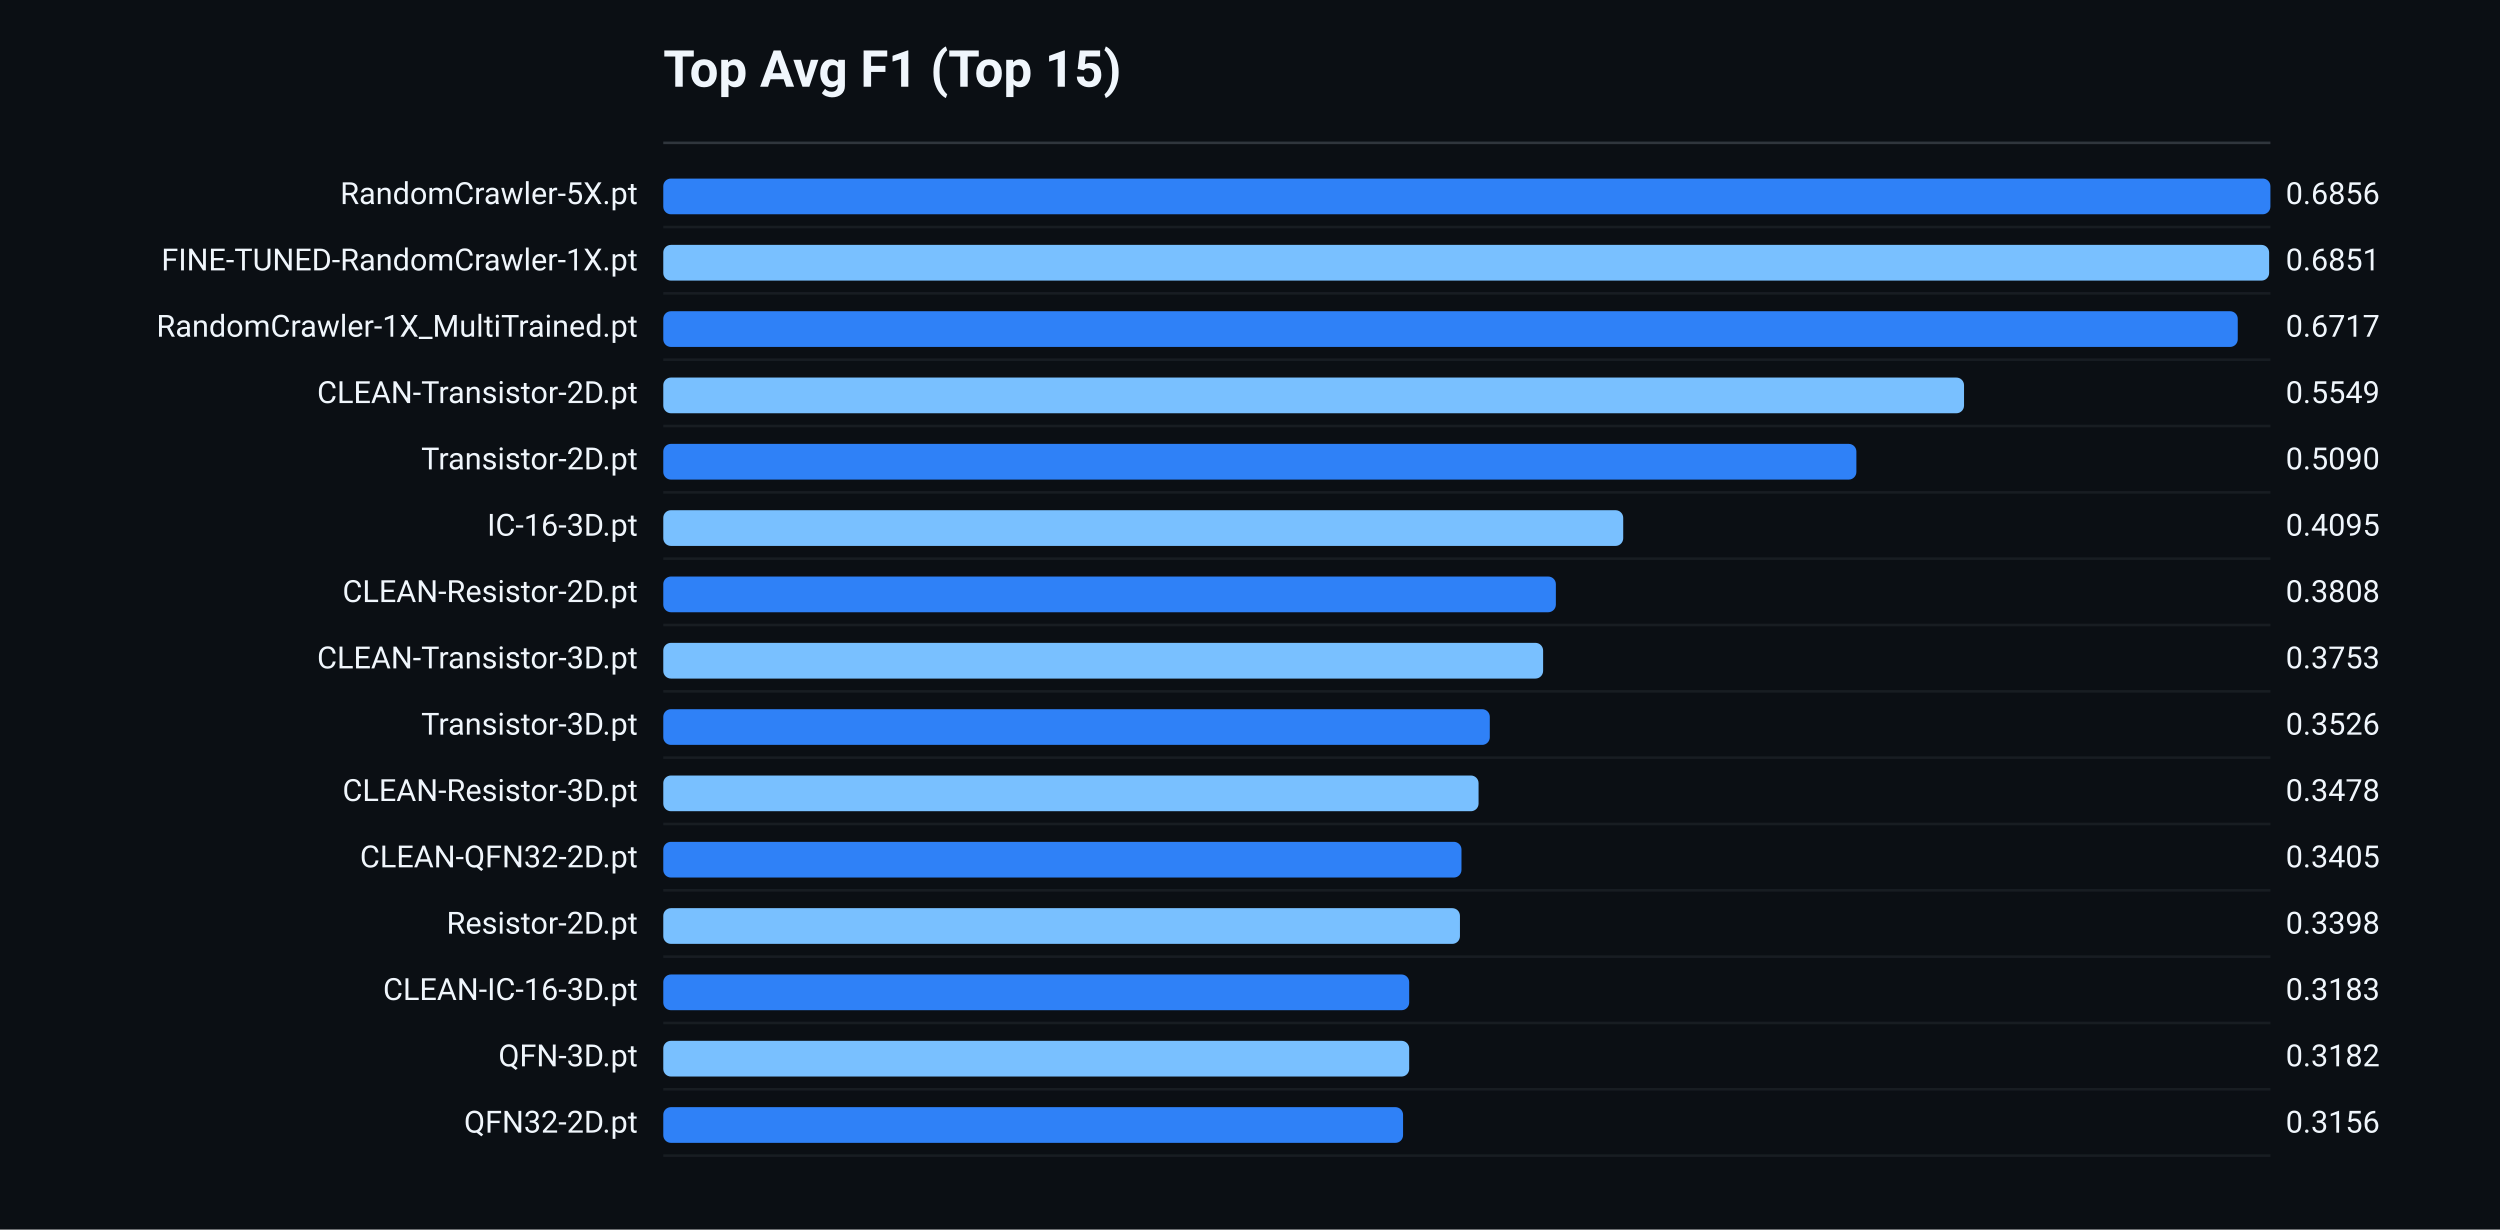
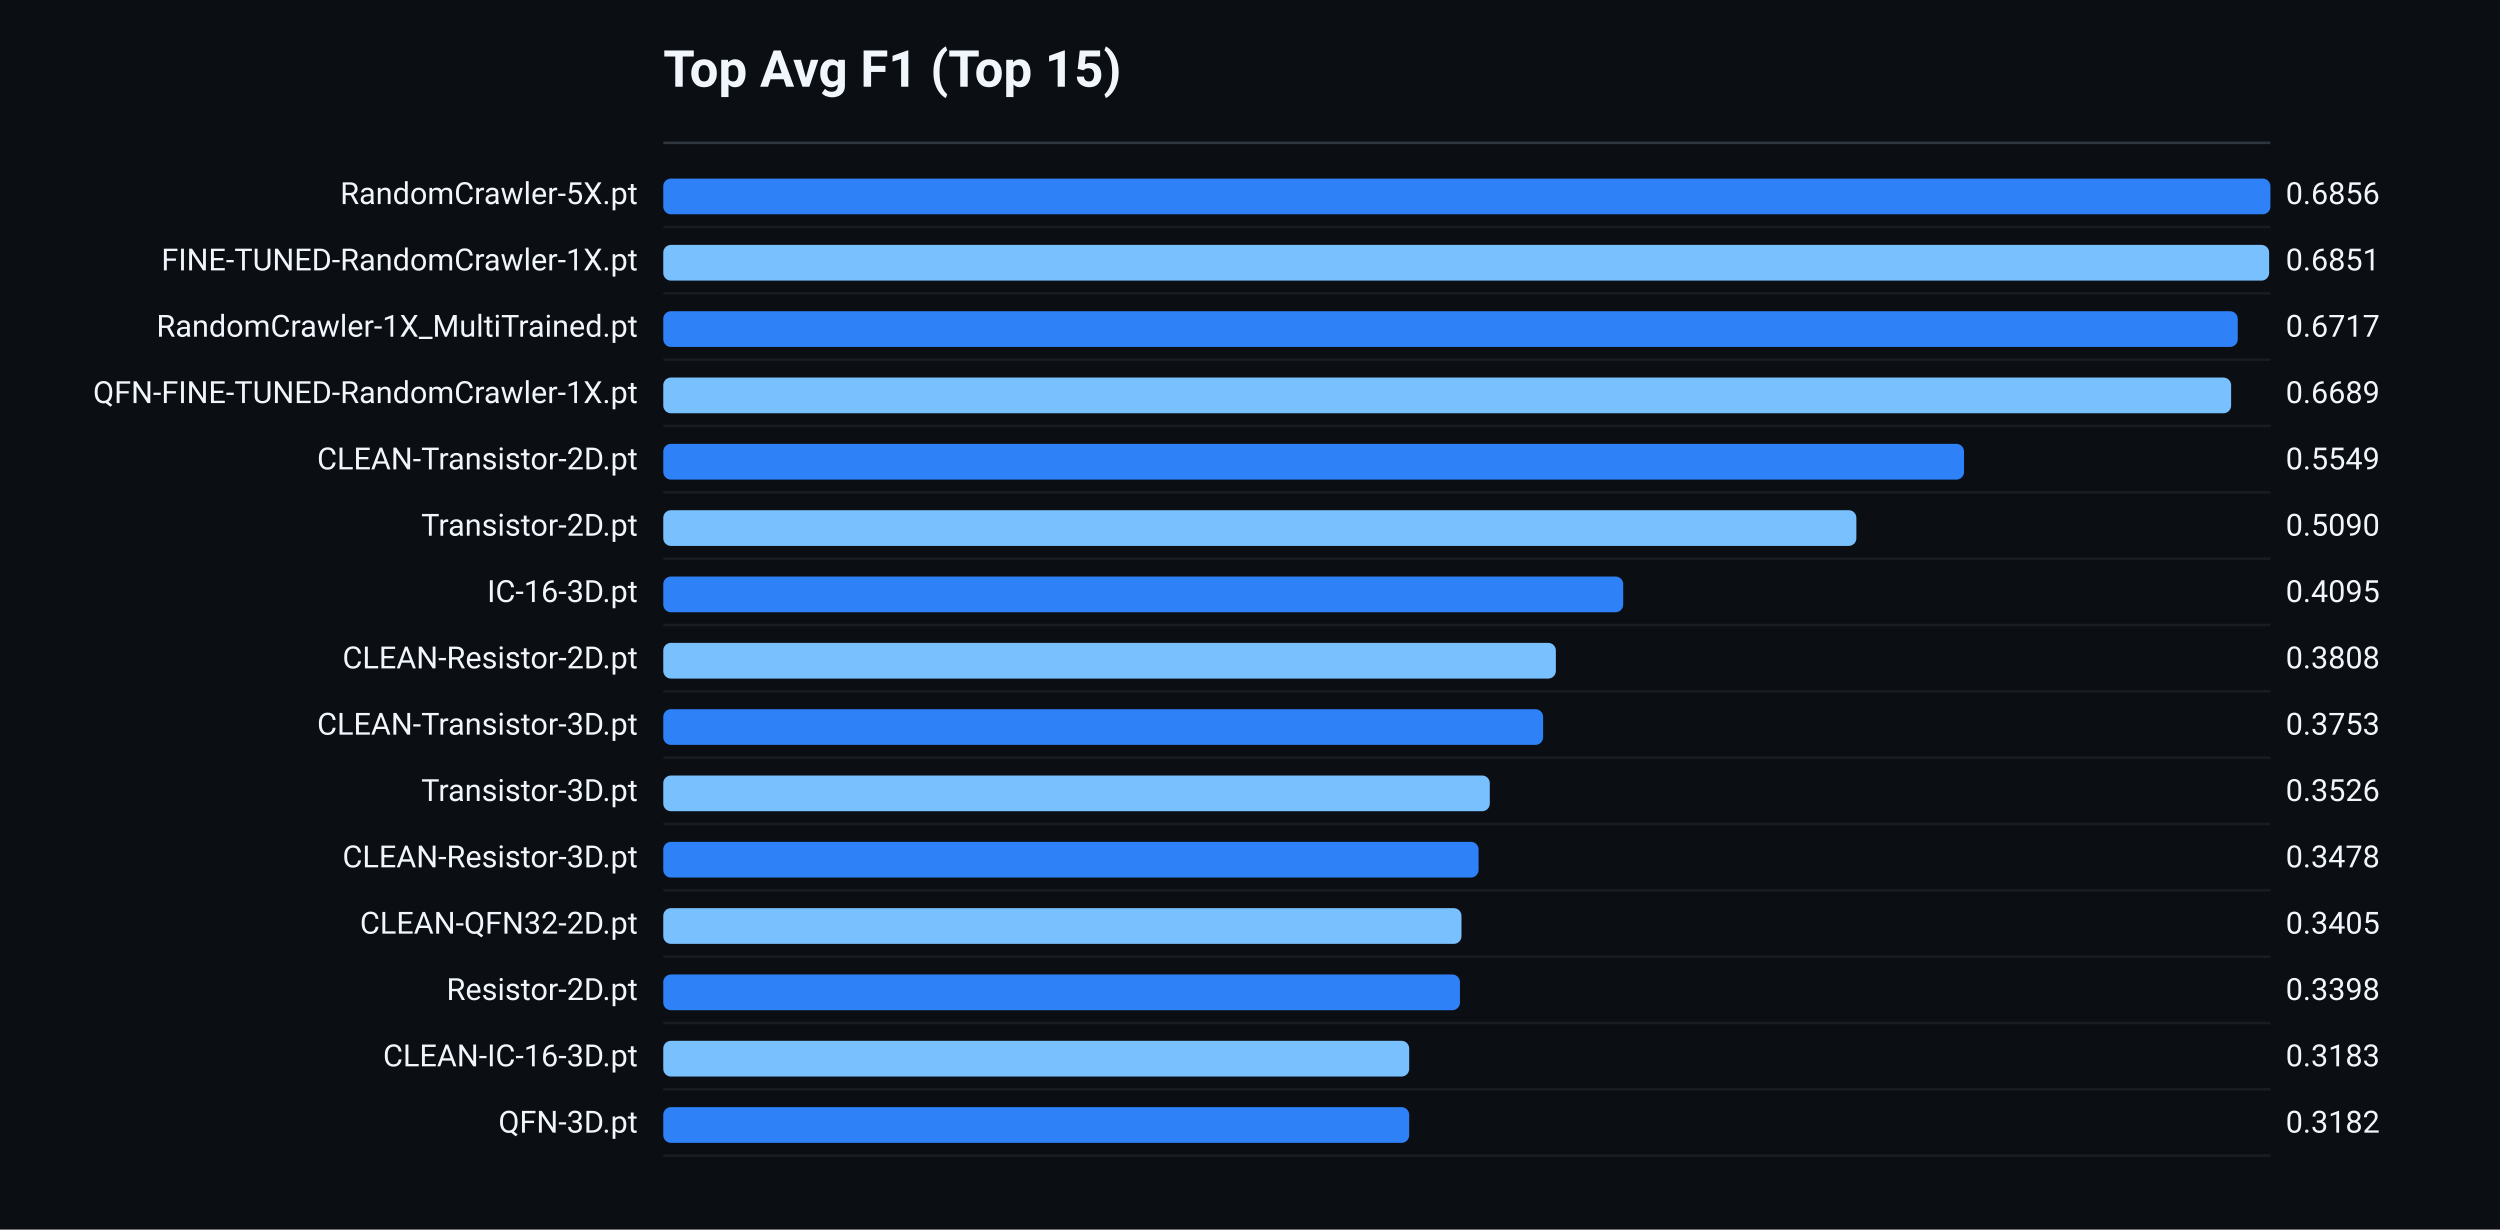
<svg xmlns="http://www.w3.org/2000/svg" width="980" height="482" viewBox="0 0 980 482">
  <rect x="0" y="0" width="980" height="482" fill="#0b0f14" />
  <text x="260" y="34" font-family="ui-sans-serif, system-ui, -apple-system, Segoe UI, Roboto, Arial" font-size="20" font-weight="700" fill="#f0f6fc">Top Avg F1 (Top 15)</text>
  <line x1="260" y1="56" x2="890" y2="56" stroke="#30363d" stroke-width="1" />
  <line x1="260" y1="89" x2="890" y2="89" stroke="#30363d" stroke-width="1" opacity="0.35" />
  <text x="250" y="80" text-anchor="end" font-family="ui-sans-serif, system-ui, -apple-system, Segoe UI, Roboto, Arial" font-size="12" fill="#f0f6fc">RandomCrawler-5X.pt</text>
  <rect x="260" y="70.0" width="630.0" height="14" rx="3" fill="#2f81f7" />
  <text x="896" y="80" text-anchor="start" font-family="ui-sans-serif, system-ui, -apple-system, Segoe UI, Roboto, Arial" font-size="12" fill="#f0f6fc">0.6856</text>
  <line x1="260" y1="115" x2="890" y2="115" stroke="#30363d" stroke-width="1" opacity="0.35" />
  <text x="250" y="106" text-anchor="end" font-family="ui-sans-serif, system-ui, -apple-system, Segoe UI, Roboto, Arial" font-size="12" fill="#f0f6fc">FINE-TUNED-RandomCrawler-1X.pt</text>
  <rect x="260" y="96.0" width="629.5" height="14" rx="3" fill="#79c0ff" />
  <text x="896" y="106" text-anchor="start" font-family="ui-sans-serif, system-ui, -apple-system, Segoe UI, Roboto, Arial" font-size="12" fill="#f0f6fc">0.6851</text>
  <line x1="260" y1="141" x2="890" y2="141" stroke="#30363d" stroke-width="1" opacity="0.35" />
  <text x="250" y="132" text-anchor="end" font-family="ui-sans-serif, system-ui, -apple-system, Segoe UI, Roboto, Arial" font-size="12" fill="#f0f6fc">RandomCrawler-1X_MultiTrained.pt</text>
  <rect x="260" y="122.0" width="617.2" height="14" rx="3" fill="#2f81f7" />
  <text x="896" y="132" text-anchor="start" font-family="ui-sans-serif, system-ui, -apple-system, Segoe UI, Roboto, Arial" font-size="12" fill="#f0f6fc">0.6717</text>
  <line x1="260" y1="167" x2="890" y2="167" stroke="#30363d" stroke-width="1" opacity="0.35" />
-   <text x="250" y="158" text-anchor="end" font-family="ui-sans-serif, system-ui, -apple-system, Segoe UI, Roboto, Arial" font-size="12" fill="#f0f6fc">CLEAN-Transistor-2D.pt</text>
-   <rect x="260" y="148.0" width="509.9" height="14" rx="3" fill="#79c0ff" />
-   <text x="896" y="158" text-anchor="start" font-family="ui-sans-serif, system-ui, -apple-system, Segoe UI, Roboto, Arial" font-size="12" fill="#f0f6fc">0.5549</text>
+   <text x="250" y="158" text-anchor="end" font-family="ui-sans-serif, system-ui, -apple-system, Segoe UI, Roboto, Arial" font-size="12" fill="#f0f6fc">QFN-FINE-TUNED-RandomCrawler-1X.pt</text>
+   <rect x="260" y="148.0" width="614.6" height="14" rx="3" fill="#79c0ff" />
+   <text x="896" y="158" text-anchor="start" font-family="ui-sans-serif, system-ui, -apple-system, Segoe UI, Roboto, Arial" font-size="12" fill="#f0f6fc">0.6689</text>
  <line x1="260" y1="193" x2="890" y2="193" stroke="#30363d" stroke-width="1" opacity="0.35" />
-   <text x="250" y="184" text-anchor="end" font-family="ui-sans-serif, system-ui, -apple-system, Segoe UI, Roboto, Arial" font-size="12" fill="#f0f6fc">Transistor-2D.pt</text>
-   <rect x="260" y="174.0" width="467.7" height="14" rx="3" fill="#2f81f7" />
-   <text x="896" y="184" text-anchor="start" font-family="ui-sans-serif, system-ui, -apple-system, Segoe UI, Roboto, Arial" font-size="12" fill="#f0f6fc">0.5090</text>
+   <text x="250" y="184" text-anchor="end" font-family="ui-sans-serif, system-ui, -apple-system, Segoe UI, Roboto, Arial" font-size="12" fill="#f0f6fc">CLEAN-Transistor-2D.pt</text>
+   <rect x="260" y="174.0" width="509.9" height="14" rx="3" fill="#2f81f7" />
+   <text x="896" y="184" text-anchor="start" font-family="ui-sans-serif, system-ui, -apple-system, Segoe UI, Roboto, Arial" font-size="12" fill="#f0f6fc">0.5549</text>
  <line x1="260" y1="219" x2="890" y2="219" stroke="#30363d" stroke-width="1" opacity="0.35" />
-   <text x="250" y="210" text-anchor="end" font-family="ui-sans-serif, system-ui, -apple-system, Segoe UI, Roboto, Arial" font-size="12" fill="#f0f6fc">IC-16-3D.pt</text>
-   <rect x="260" y="200.0" width="376.3" height="14" rx="3" fill="#79c0ff" />
-   <text x="896" y="210" text-anchor="start" font-family="ui-sans-serif, system-ui, -apple-system, Segoe UI, Roboto, Arial" font-size="12" fill="#f0f6fc">0.4095</text>
+   <text x="250" y="210" text-anchor="end" font-family="ui-sans-serif, system-ui, -apple-system, Segoe UI, Roboto, Arial" font-size="12" fill="#f0f6fc">Transistor-2D.pt</text>
+   <rect x="260" y="200.0" width="467.7" height="14" rx="3" fill="#79c0ff" />
+   <text x="896" y="210" text-anchor="start" font-family="ui-sans-serif, system-ui, -apple-system, Segoe UI, Roboto, Arial" font-size="12" fill="#f0f6fc">0.5090</text>
  <line x1="260" y1="245" x2="890" y2="245" stroke="#30363d" stroke-width="1" opacity="0.35" />
-   <text x="250" y="236" text-anchor="end" font-family="ui-sans-serif, system-ui, -apple-system, Segoe UI, Roboto, Arial" font-size="12" fill="#f0f6fc">CLEAN-Resistor-2D.pt</text>
-   <rect x="260" y="226.0" width="349.9" height="14" rx="3" fill="#2f81f7" />
-   <text x="896" y="236" text-anchor="start" font-family="ui-sans-serif, system-ui, -apple-system, Segoe UI, Roboto, Arial" font-size="12" fill="#f0f6fc">0.3808</text>
+   <text x="250" y="236" text-anchor="end" font-family="ui-sans-serif, system-ui, -apple-system, Segoe UI, Roboto, Arial" font-size="12" fill="#f0f6fc">IC-16-3D.pt</text>
+   <rect x="260" y="226.0" width="376.3" height="14" rx="3" fill="#2f81f7" />
+   <text x="896" y="236" text-anchor="start" font-family="ui-sans-serif, system-ui, -apple-system, Segoe UI, Roboto, Arial" font-size="12" fill="#f0f6fc">0.4095</text>
  <line x1="260" y1="271" x2="890" y2="271" stroke="#30363d" stroke-width="1" opacity="0.35" />
-   <text x="250" y="262" text-anchor="end" font-family="ui-sans-serif, system-ui, -apple-system, Segoe UI, Roboto, Arial" font-size="12" fill="#f0f6fc">CLEAN-Transistor-3D.pt</text>
-   <rect x="260" y="252.0" width="344.9" height="14" rx="3" fill="#79c0ff" />
-   <text x="896" y="262" text-anchor="start" font-family="ui-sans-serif, system-ui, -apple-system, Segoe UI, Roboto, Arial" font-size="12" fill="#f0f6fc">0.3753</text>
+   <text x="250" y="262" text-anchor="end" font-family="ui-sans-serif, system-ui, -apple-system, Segoe UI, Roboto, Arial" font-size="12" fill="#f0f6fc">CLEAN-Resistor-2D.pt</text>
+   <rect x="260" y="252.0" width="349.9" height="14" rx="3" fill="#79c0ff" />
+   <text x="896" y="262" text-anchor="start" font-family="ui-sans-serif, system-ui, -apple-system, Segoe UI, Roboto, Arial" font-size="12" fill="#f0f6fc">0.3808</text>
  <line x1="260" y1="297" x2="890" y2="297" stroke="#30363d" stroke-width="1" opacity="0.35" />
-   <text x="250" y="288" text-anchor="end" font-family="ui-sans-serif, system-ui, -apple-system, Segoe UI, Roboto, Arial" font-size="12" fill="#f0f6fc">Transistor-3D.pt</text>
-   <rect x="260" y="278.0" width="324.0" height="14" rx="3" fill="#2f81f7" />
-   <text x="896" y="288" text-anchor="start" font-family="ui-sans-serif, system-ui, -apple-system, Segoe UI, Roboto, Arial" font-size="12" fill="#f0f6fc">0.3526</text>
+   <text x="250" y="288" text-anchor="end" font-family="ui-sans-serif, system-ui, -apple-system, Segoe UI, Roboto, Arial" font-size="12" fill="#f0f6fc">CLEAN-Transistor-3D.pt</text>
+   <rect x="260" y="278.0" width="344.9" height="14" rx="3" fill="#2f81f7" />
+   <text x="896" y="288" text-anchor="start" font-family="ui-sans-serif, system-ui, -apple-system, Segoe UI, Roboto, Arial" font-size="12" fill="#f0f6fc">0.3753</text>
  <line x1="260" y1="323" x2="890" y2="323" stroke="#30363d" stroke-width="1" opacity="0.35" />
-   <text x="250" y="314" text-anchor="end" font-family="ui-sans-serif, system-ui, -apple-system, Segoe UI, Roboto, Arial" font-size="12" fill="#f0f6fc">CLEAN-Resistor-3D.pt</text>
-   <rect x="260" y="304.0" width="319.6" height="14" rx="3" fill="#79c0ff" />
-   <text x="896" y="314" text-anchor="start" font-family="ui-sans-serif, system-ui, -apple-system, Segoe UI, Roboto, Arial" font-size="12" fill="#f0f6fc">0.3478</text>
+   <text x="250" y="314" text-anchor="end" font-family="ui-sans-serif, system-ui, -apple-system, Segoe UI, Roboto, Arial" font-size="12" fill="#f0f6fc">Transistor-3D.pt</text>
+   <rect x="260" y="304.0" width="324.0" height="14" rx="3" fill="#79c0ff" />
+   <text x="896" y="314" text-anchor="start" font-family="ui-sans-serif, system-ui, -apple-system, Segoe UI, Roboto, Arial" font-size="12" fill="#f0f6fc">0.3526</text>
  <line x1="260" y1="349" x2="890" y2="349" stroke="#30363d" stroke-width="1" opacity="0.35" />
-   <text x="250" y="340" text-anchor="end" font-family="ui-sans-serif, system-ui, -apple-system, Segoe UI, Roboto, Arial" font-size="12" fill="#f0f6fc">CLEAN-QFN32-2D.pt</text>
-   <rect x="260" y="330.0" width="312.9" height="14" rx="3" fill="#2f81f7" />
-   <text x="896" y="340" text-anchor="start" font-family="ui-sans-serif, system-ui, -apple-system, Segoe UI, Roboto, Arial" font-size="12" fill="#f0f6fc">0.3405</text>
+   <text x="250" y="340" text-anchor="end" font-family="ui-sans-serif, system-ui, -apple-system, Segoe UI, Roboto, Arial" font-size="12" fill="#f0f6fc">CLEAN-Resistor-3D.pt</text>
+   <rect x="260" y="330.0" width="319.6" height="14" rx="3" fill="#2f81f7" />
+   <text x="896" y="340" text-anchor="start" font-family="ui-sans-serif, system-ui, -apple-system, Segoe UI, Roboto, Arial" font-size="12" fill="#f0f6fc">0.3478</text>
  <line x1="260" y1="375" x2="890" y2="375" stroke="#30363d" stroke-width="1" opacity="0.35" />
-   <text x="250" y="366" text-anchor="end" font-family="ui-sans-serif, system-ui, -apple-system, Segoe UI, Roboto, Arial" font-size="12" fill="#f0f6fc">Resistor-2D.pt</text>
-   <rect x="260" y="356.0" width="312.3" height="14" rx="3" fill="#79c0ff" />
-   <text x="896" y="366" text-anchor="start" font-family="ui-sans-serif, system-ui, -apple-system, Segoe UI, Roboto, Arial" font-size="12" fill="#f0f6fc">0.3398</text>
+   <text x="250" y="366" text-anchor="end" font-family="ui-sans-serif, system-ui, -apple-system, Segoe UI, Roboto, Arial" font-size="12" fill="#f0f6fc">CLEAN-QFN32-2D.pt</text>
+   <rect x="260" y="356.0" width="312.9" height="14" rx="3" fill="#79c0ff" />
+   <text x="896" y="366" text-anchor="start" font-family="ui-sans-serif, system-ui, -apple-system, Segoe UI, Roboto, Arial" font-size="12" fill="#f0f6fc">0.3405</text>
  <line x1="260" y1="401" x2="890" y2="401" stroke="#30363d" stroke-width="1" opacity="0.35" />
-   <text x="250" y="392" text-anchor="end" font-family="ui-sans-serif, system-ui, -apple-system, Segoe UI, Roboto, Arial" font-size="12" fill="#f0f6fc">CLEAN-IC-16-3D.pt</text>
-   <rect x="260" y="382.0" width="292.4" height="14" rx="3" fill="#2f81f7" />
-   <text x="896" y="392" text-anchor="start" font-family="ui-sans-serif, system-ui, -apple-system, Segoe UI, Roboto, Arial" font-size="12" fill="#f0f6fc">0.3183</text>
+   <text x="250" y="392" text-anchor="end" font-family="ui-sans-serif, system-ui, -apple-system, Segoe UI, Roboto, Arial" font-size="12" fill="#f0f6fc">Resistor-2D.pt</text>
+   <rect x="260" y="382.0" width="312.3" height="14" rx="3" fill="#2f81f7" />
+   <text x="896" y="392" text-anchor="start" font-family="ui-sans-serif, system-ui, -apple-system, Segoe UI, Roboto, Arial" font-size="12" fill="#f0f6fc">0.3398</text>
  <line x1="260" y1="427" x2="890" y2="427" stroke="#30363d" stroke-width="1" opacity="0.35" />
-   <text x="250" y="418" text-anchor="end" font-family="ui-sans-serif, system-ui, -apple-system, Segoe UI, Roboto, Arial" font-size="12" fill="#f0f6fc">QFN-3D.pt</text>
+   <text x="250" y="418" text-anchor="end" font-family="ui-sans-serif, system-ui, -apple-system, Segoe UI, Roboto, Arial" font-size="12" fill="#f0f6fc">CLEAN-IC-16-3D.pt</text>
  <rect x="260" y="408.0" width="292.4" height="14" rx="3" fill="#79c0ff" />
-   <text x="896" y="418" text-anchor="start" font-family="ui-sans-serif, system-ui, -apple-system, Segoe UI, Roboto, Arial" font-size="12" fill="#f0f6fc">0.3182</text>
+   <text x="896" y="418" text-anchor="start" font-family="ui-sans-serif, system-ui, -apple-system, Segoe UI, Roboto, Arial" font-size="12" fill="#f0f6fc">0.3183</text>
  <line x1="260" y1="453" x2="890" y2="453" stroke="#30363d" stroke-width="1" opacity="0.35" />
-   <text x="250" y="444" text-anchor="end" font-family="ui-sans-serif, system-ui, -apple-system, Segoe UI, Roboto, Arial" font-size="12" fill="#f0f6fc">QFN32-2D.pt</text>
-   <rect x="260" y="434.0" width="290.0" height="14" rx="3" fill="#2f81f7" />
-   <text x="896" y="444" text-anchor="start" font-family="ui-sans-serif, system-ui, -apple-system, Segoe UI, Roboto, Arial" font-size="12" fill="#f0f6fc">0.3156</text>
+   <text x="250" y="444" text-anchor="end" font-family="ui-sans-serif, system-ui, -apple-system, Segoe UI, Roboto, Arial" font-size="12" fill="#f0f6fc">QFN-3D.pt</text>
+   <rect x="260" y="434.0" width="292.4" height="14" rx="3" fill="#2f81f7" />
+   <text x="896" y="444" text-anchor="start" font-family="ui-sans-serif, system-ui, -apple-system, Segoe UI, Roboto, Arial" font-size="12" fill="#f0f6fc">0.3182</text>
</svg>
